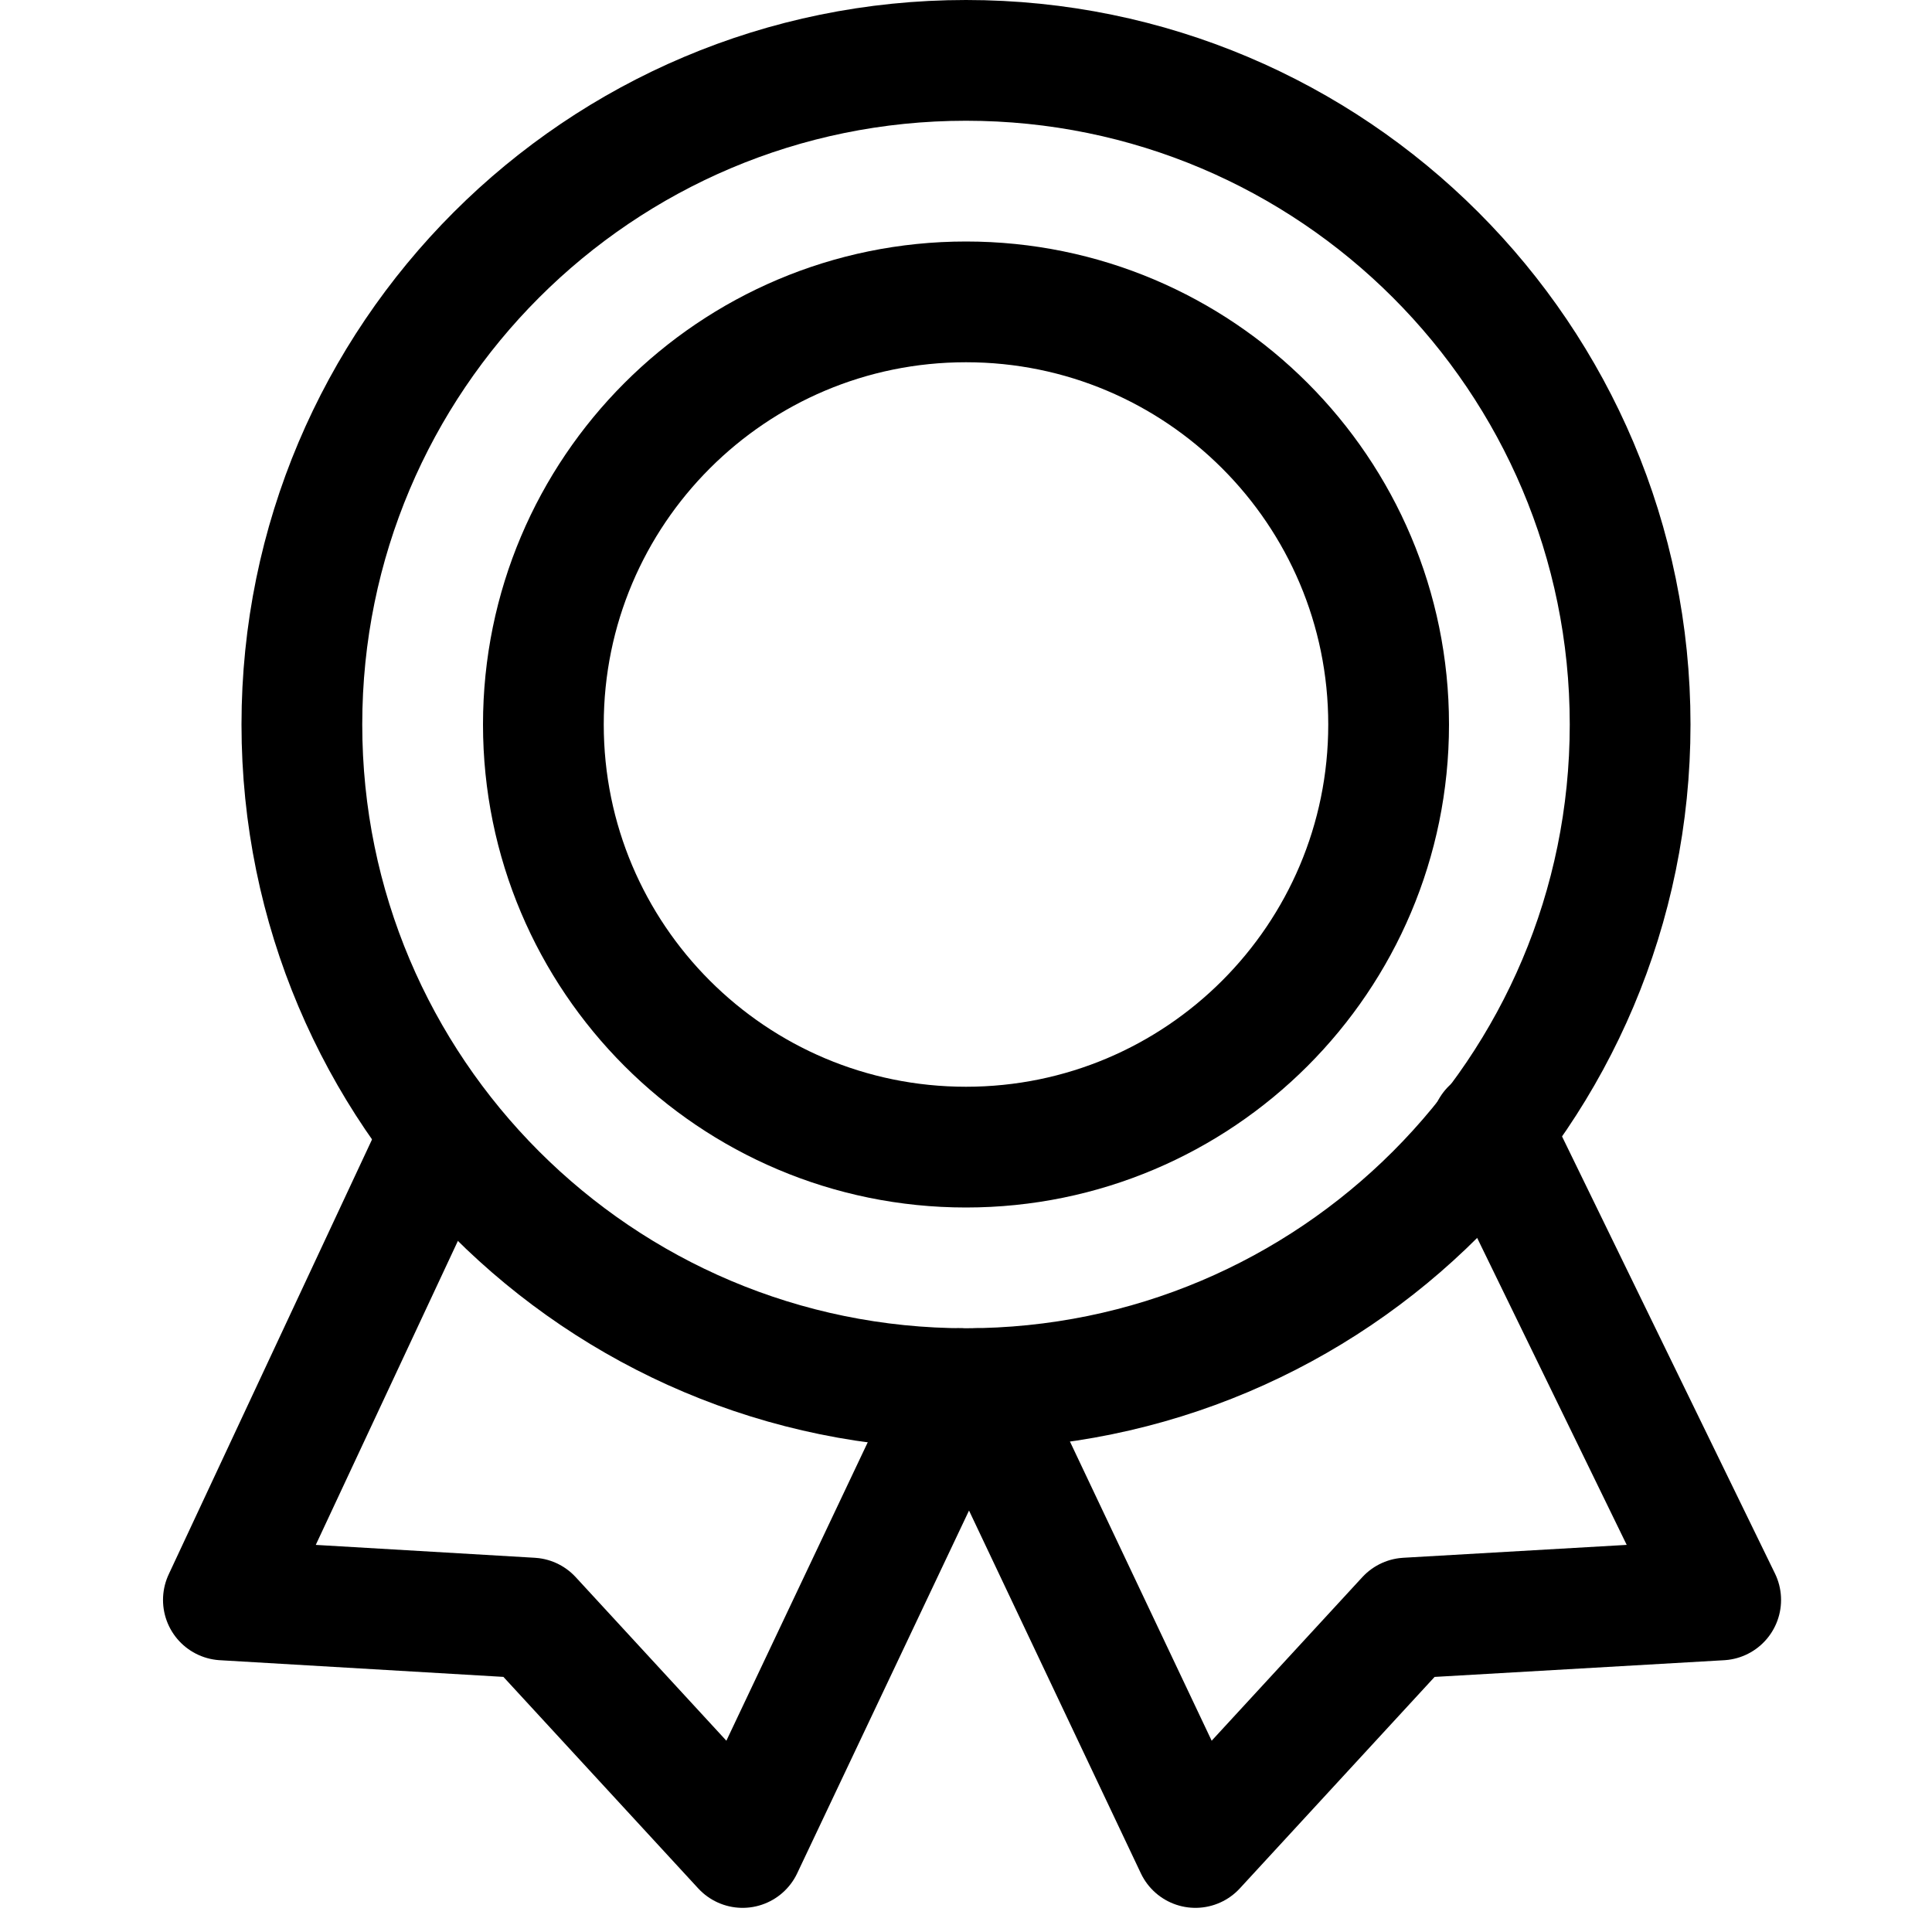
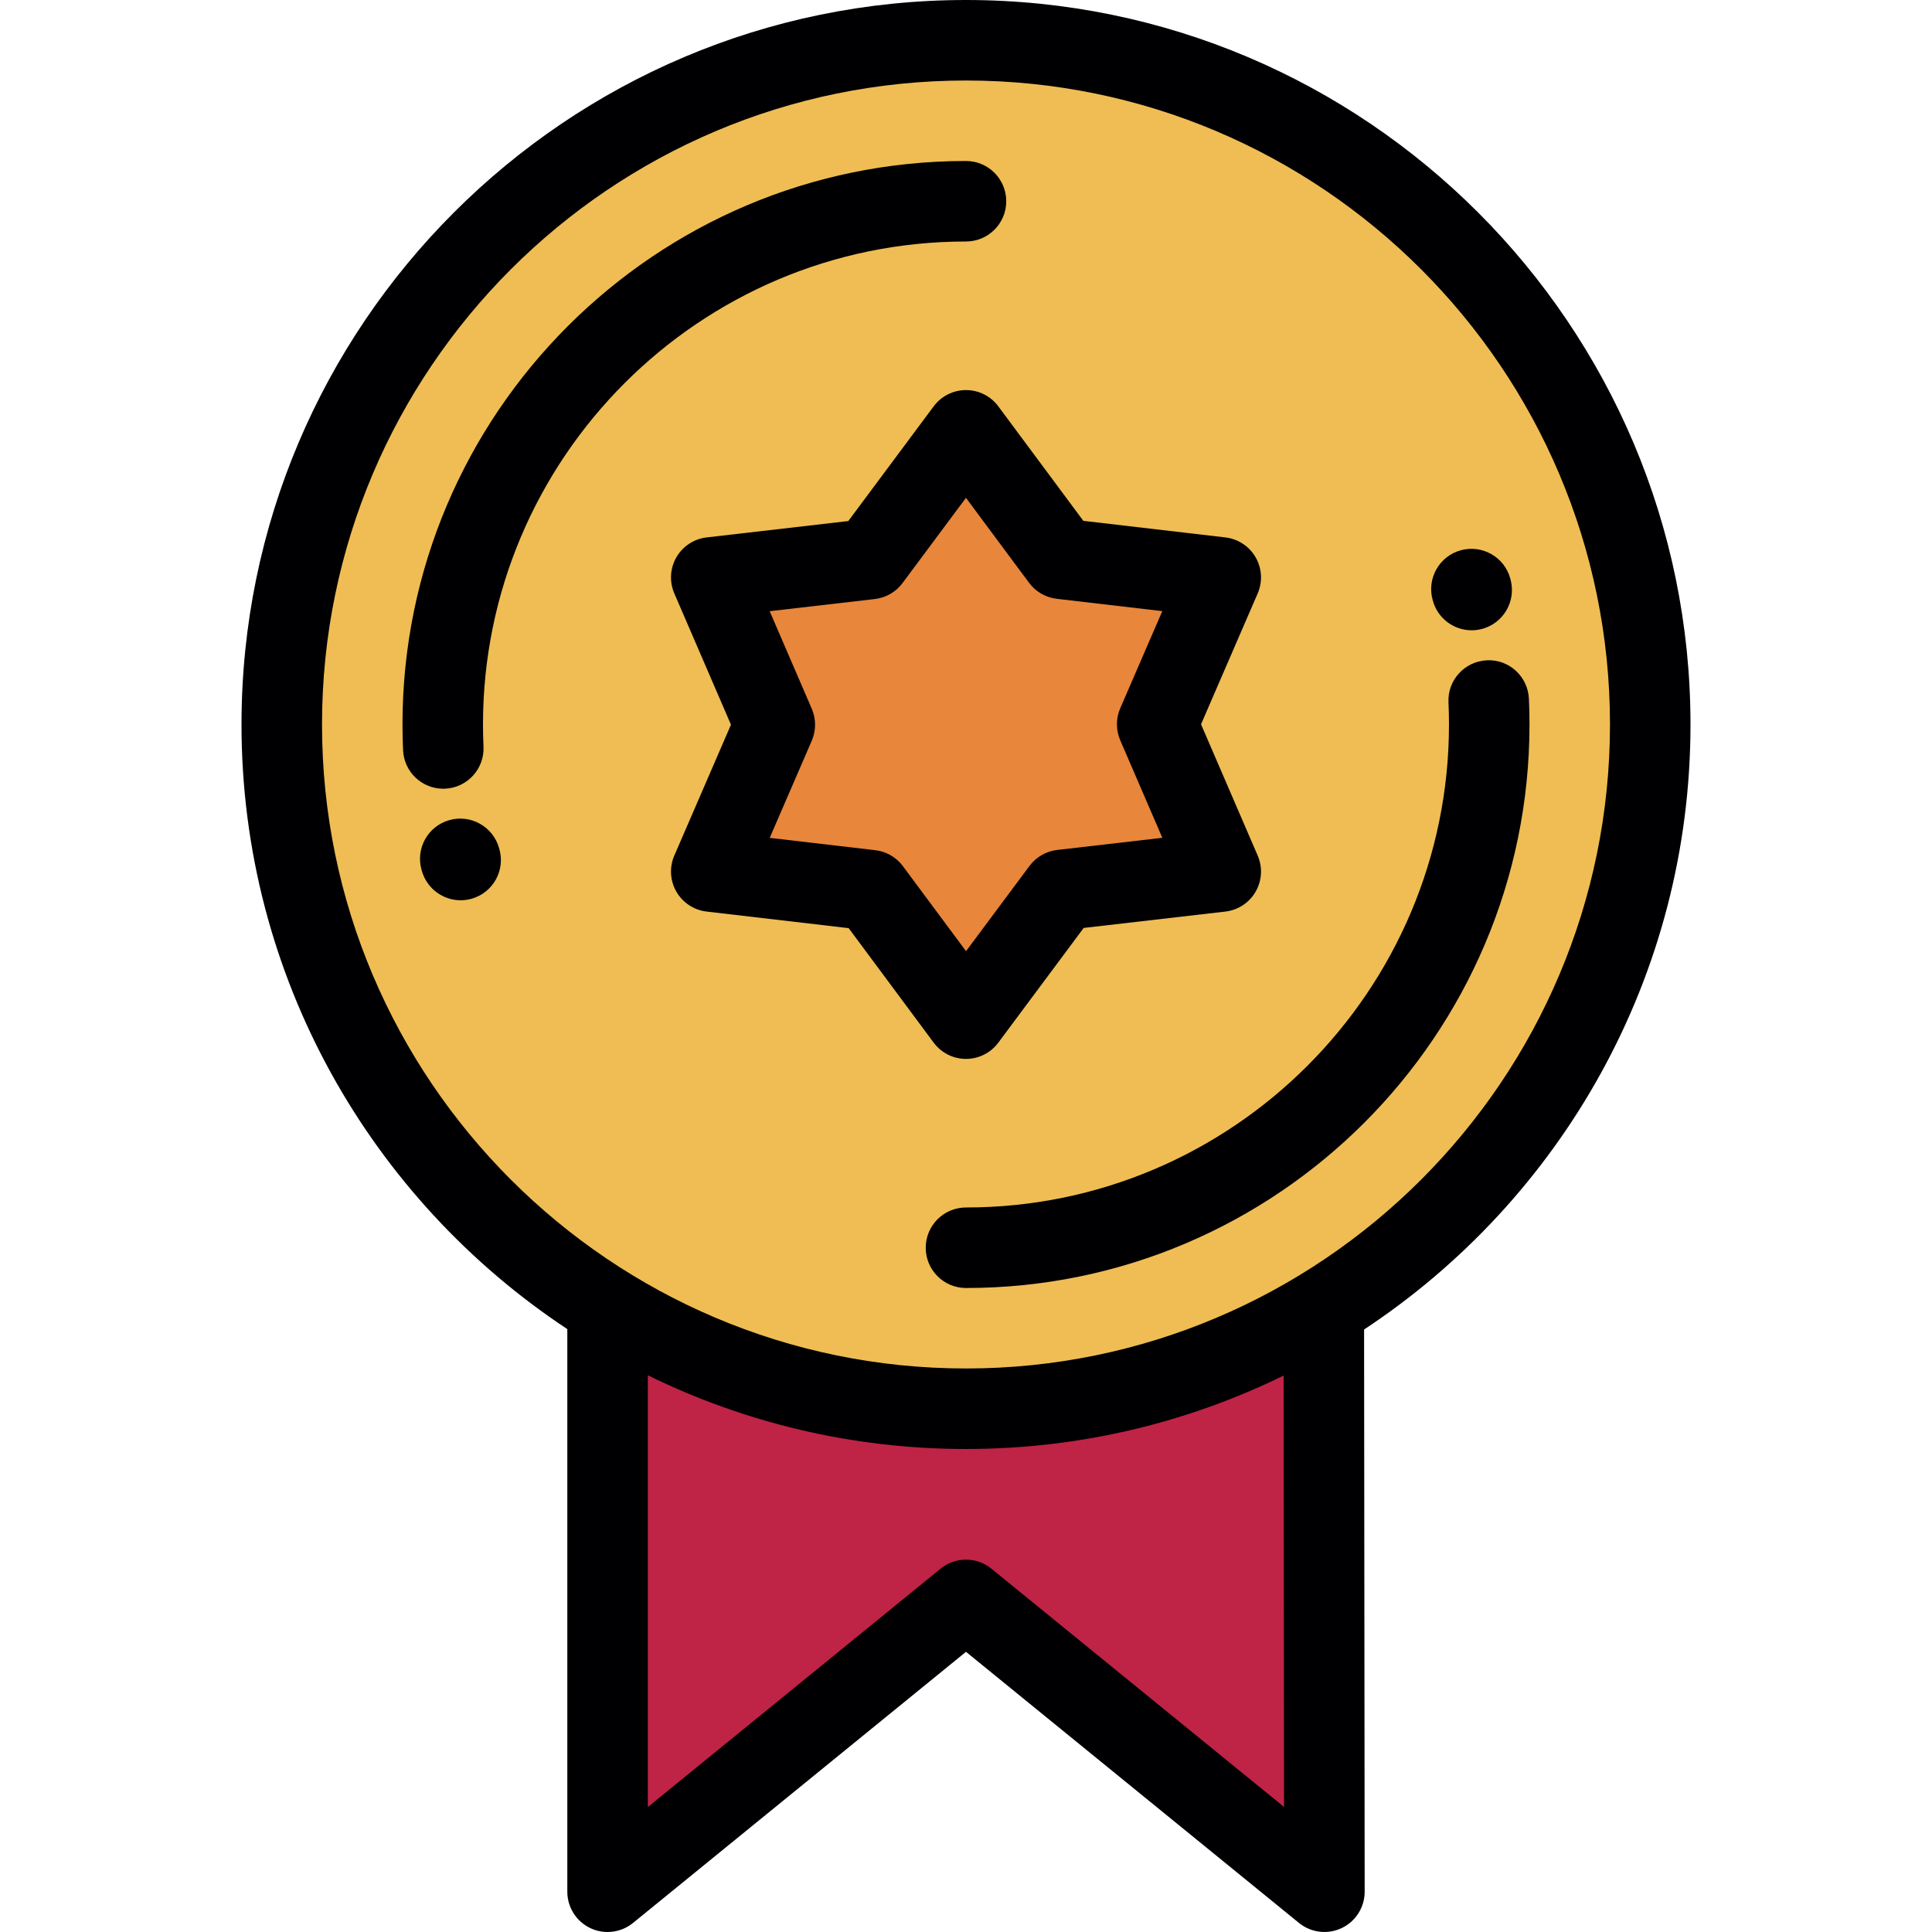
- <svg xmlns="http://www.w3.org/2000/svg" version="1.1" id="Icons" viewBox="0 0 32 32" xml:space="preserve">
-   <style type="text/css">
- 	.st0{fill:none;stroke:#000000;stroke-width:2;stroke-linecap:round;stroke-linejoin:round;stroke-miterlimit:10;}
- </style>
-   <circle class="st0" cx="16" cy="12" r="11" />
-   <circle class="st0" cx="16" cy="12" r="7" />
-   <polyline class="st0" points="16.2,23 19.8,30.6 23.3,26.8 28.5,26.5 24.7,18.7 " />
-   <polyline class="st0" points="7.3,18.8 3.7,26.5 8.8,26.8 12.3,30.6 15.9,23 " />
+ <svg xmlns="http://www.w3.org/2000/svg" height="800px" width="800px" version="1.1" id="Layer_1" viewBox="0 0 512.001 512.001" xml:space="preserve">
+   <g>
+     <polygon style="fill:#E8863B;" points="306.663,191.938 323.51,153.022 281.277,148.091 255.998,114.044 230.614,148.154    188.49,153.022 205.335,192.059 188.49,230.976 230.718,235.907 255.998,269.953 281.384,235.843 323.51,230.976  " />
+     <path style="fill:#EFBD54;" d="M323.51,153.022l-16.847,38.917l16.847,39.038l-42.126,4.868l-25.386,34.11l-25.279-34.046   l-42.229-4.931l16.846-38.916l-16.846-39.038l42.124-4.868l25.384-34.11l25.279,34.046L323.51,153.022L323.51,153.022z    M437.329,191.999c0-100.146-81.184-181.33-181.331-181.33c-100.146,0-181.33,81.184-181.33,181.33s81.184,181.33,181.33,181.33   c34.759,0,67.235-9.779,94.824-26.737C402.721,314.691,437.329,257.386,437.329,191.999z" />
+     <path style="fill:#BF2345;" d="M255.998,373.329c-34.826,0-67.36-9.817-94.982-26.837v154.84l94.982-77.338l94.984,77.334   l-0.16-154.735C323.234,363.551,290.756,373.329,255.998,373.329z" />
+   </g>
+   <g>
+     <path style="fill:#000003;" d="M448,191.999C448,86.129,361.87,0,256,0C150.132,0,64.001,86.129,64.001,191.999   c0,66.862,34.362,125.839,86.346,160.231v149.102c0,4.117,2.37,7.868,6.089,9.635c1.458,0.693,3.022,1.034,4.578,1.034   c2.409,0,4.797-0.816,6.738-2.395l88.247-71.855l88.248,71.85c3.195,2.601,7.603,3.13,11.321,1.359   c3.72-1.77,6.089-5.525,6.084-9.645l-0.155-148.981C413.568,317.958,448,258.928,448,191.999z M340.29,478.865l-77.555-63.146   c-3.924-3.194-9.55-3.194-13.472,0l-77.578,63.167V364.463c25.467,12.502,54.083,19.535,84.316,19.535   c30.174,0,58.741-7.005,84.172-19.462L340.29,478.865z M256,362.661c-94.103,0-170.662-76.559-170.662-170.662   S161.897,21.337,256,21.337s170.663,76.559,170.663,170.662C426.663,286.102,350.103,362.661,256,362.661z" />
+     <path style="fill:#000003;" d="M266.667,53.333c0-5.892-4.776-10.669-10.669-10.669c-82.343,0-149.335,66.991-149.335,149.335   c0,2.252,0.054,4.556,0.159,6.844c0.264,5.719,4.981,10.179,10.648,10.179c0.164,0,0.332-0.003,0.498-0.012   c5.887-0.271,10.438-5.262,10.167-11.147c-0.091-1.965-0.137-3.938-0.137-5.865c0-70.578,57.419-127.998,127.998-127.998   C261.891,64.001,266.667,59.225,266.667,53.333z" />
+     <path style="fill:#000003;" d="M405.176,185.152c-0.273-5.886-5.28-10.473-11.15-10.164c-5.887,0.272-10.437,5.265-10.164,11.15   c0.089,1.923,0.133,3.894,0.133,5.861c0,70.578-57.419,127.998-127.998,127.998c-5.891,0-10.669,4.777-10.669,10.669   c0,5.892,4.777,10.669,10.669,10.669c82.344,0,149.335-66.991,149.335-149.335C405.333,189.704,405.281,187.401,405.176,185.152z" />
+     <path style="fill:#000003;" d="M255.993,280.622c0.002,0,0.003,0,0.005,0c3.371,0,6.546-1.594,8.559-4.298l22.633-30.411   l37.546-4.338c3.351-0.386,6.322-2.336,8.011-5.259c1.689-2.921,1.896-6.469,0.559-9.567l-15.019-34.804l15.015-34.685   c1.34-3.096,1.135-6.644-0.549-9.568c-1.685-2.922-4.654-4.876-8.005-5.268l-37.653-4.397l-22.531-30.344   c-2.011-2.709-5.186-4.306-8.559-4.308c-0.002,0-0.004,0-0.006,0c-3.371,0-6.545,1.594-8.557,4.299l-22.632,30.41l-37.544,4.338   c-3.352,0.386-6.322,2.336-8.012,5.259c-1.688,2.921-1.896,6.469-0.558,9.567l15.019,34.804l-15.015,34.685   c-1.34,3.096-1.136,6.644,0.548,9.568c1.686,2.922,4.655,4.876,8.006,5.268l37.651,4.397l22.53,30.344   C249.445,279.022,252.618,280.62,255.993,280.622z M231.956,225.311l-27.975-3.267l11.145-25.747   c1.169-2.7,1.171-5.763,0.005-8.465l-11.159-25.86l27.868-3.22c2.923-0.337,5.578-1.868,7.335-4.229l16.816-22.595l16.723,22.523   c1.753,2.362,4.406,3.894,7.328,4.237l27.978,3.267l-11.145,25.747c-1.169,2.7-1.17,5.763-0.005,8.466l11.161,25.86l-27.869,3.22   c-2.922,0.337-5.578,1.868-7.334,4.228l-16.818,22.597l-16.724-22.524C237.53,227.184,234.878,225.652,231.956,225.311z" />
+     <path style="fill:#000003;" d="M132.253,224.719c-1.61-5.669-7.517-8.985-13.184-7.374c-5.668,1.61-8.965,7.483-7.356,13.151   l0.083,0.306c1.335,4.698,5.622,7.781,10.279,7.781c0.96,0,1.935-0.131,2.906-0.406c5.668-1.61,8.965-7.483,7.357-13.151   L132.253,224.719z" />
+     <path style="fill:#000003;" d="M390,167.035c0.866,0,1.748-0.107,2.625-0.33c5.712-1.445,9.172-7.248,7.726-12.959   c-0.042-0.162-0.085-0.33-0.13-0.493c-1.577-5.677-7.457-8.992-13.133-7.415c-5.678,1.577-8.999,7.466-7.422,13.143   C380.889,163.816,385.231,167.035,390,167.035z" />
+   </g>
</svg>
